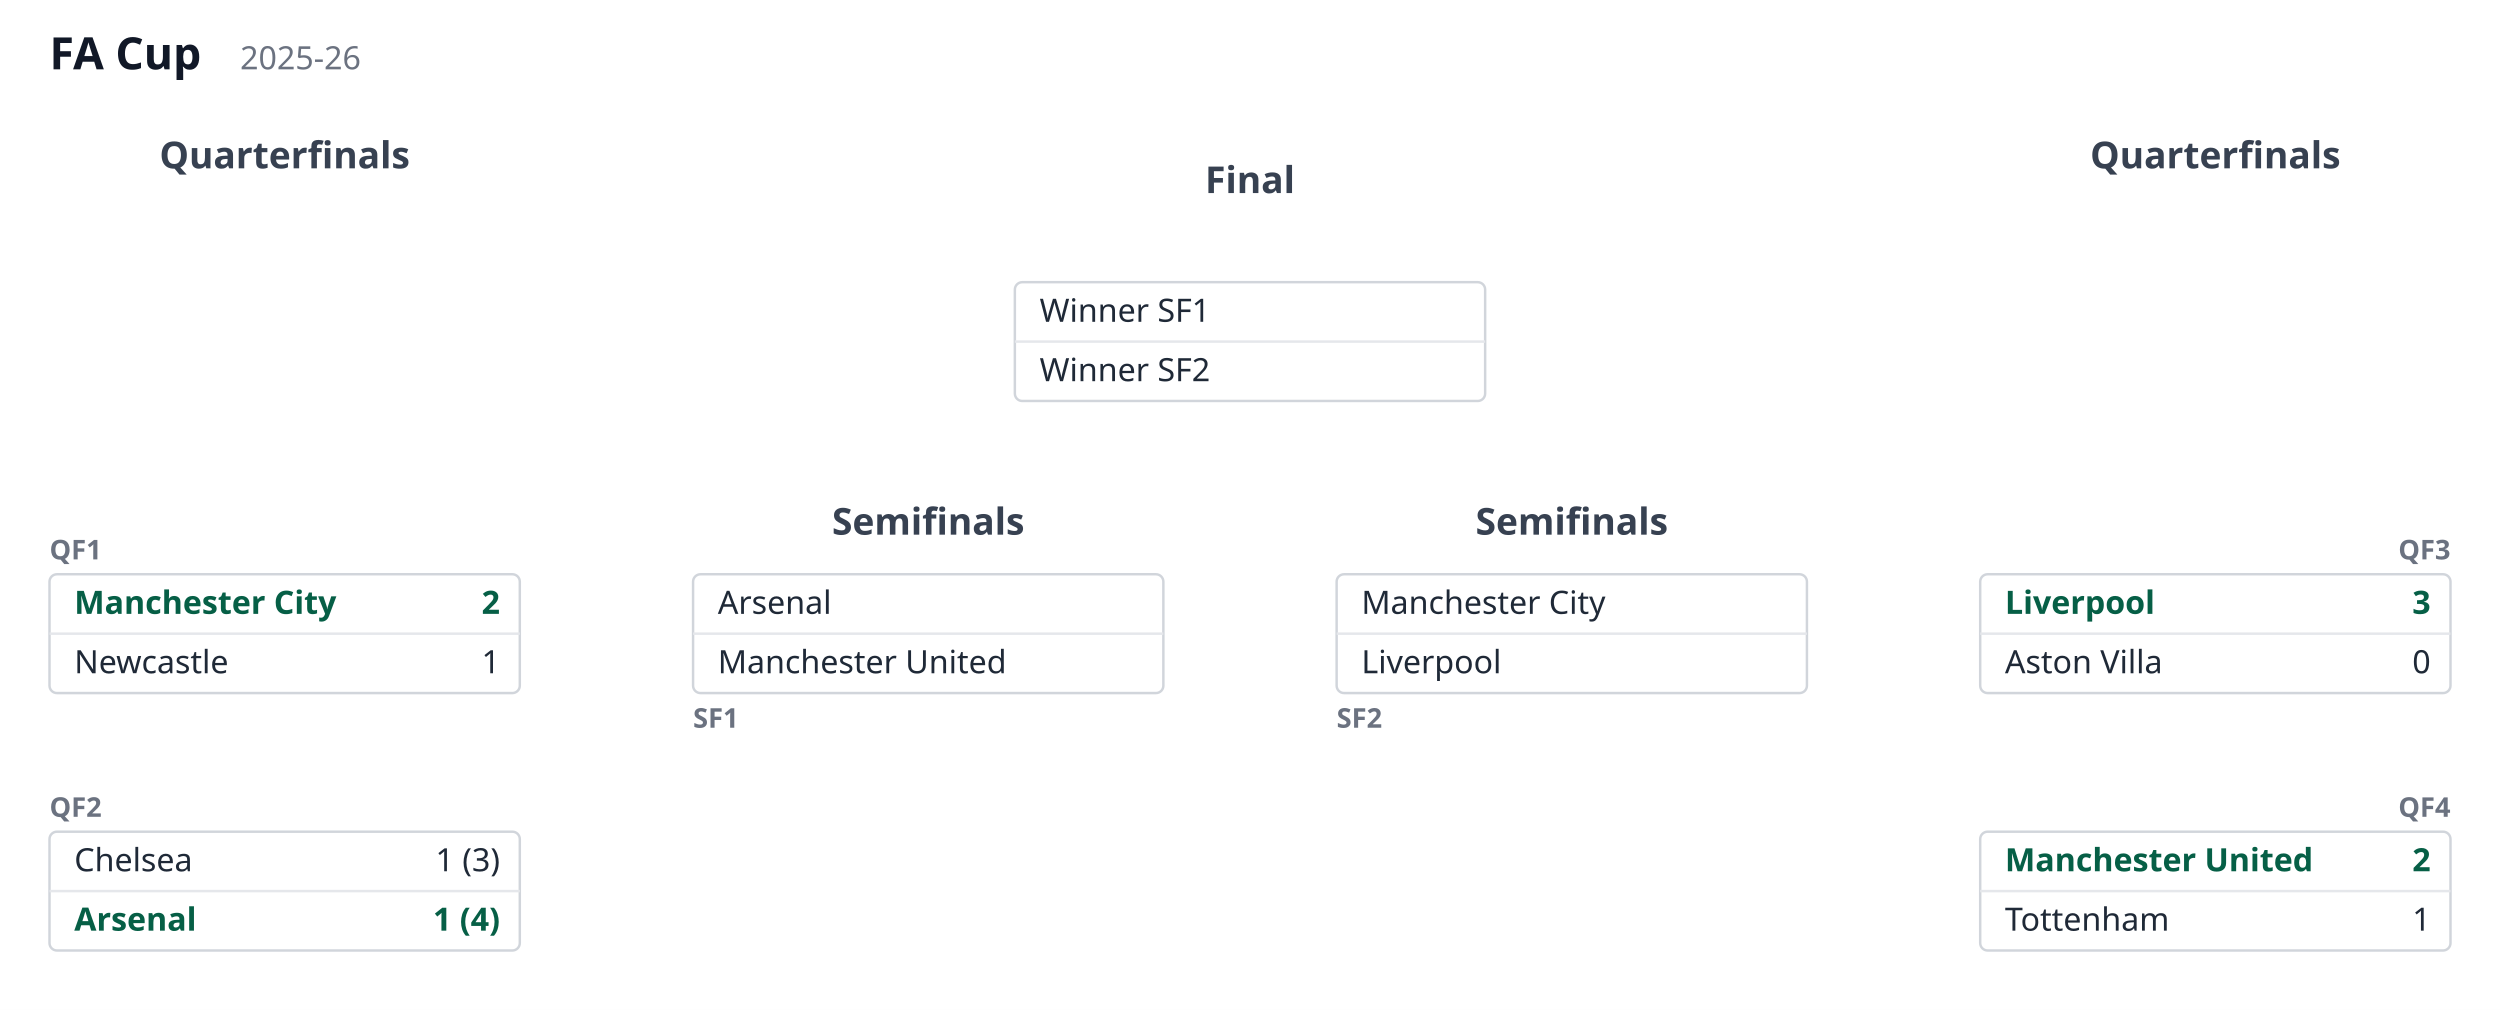
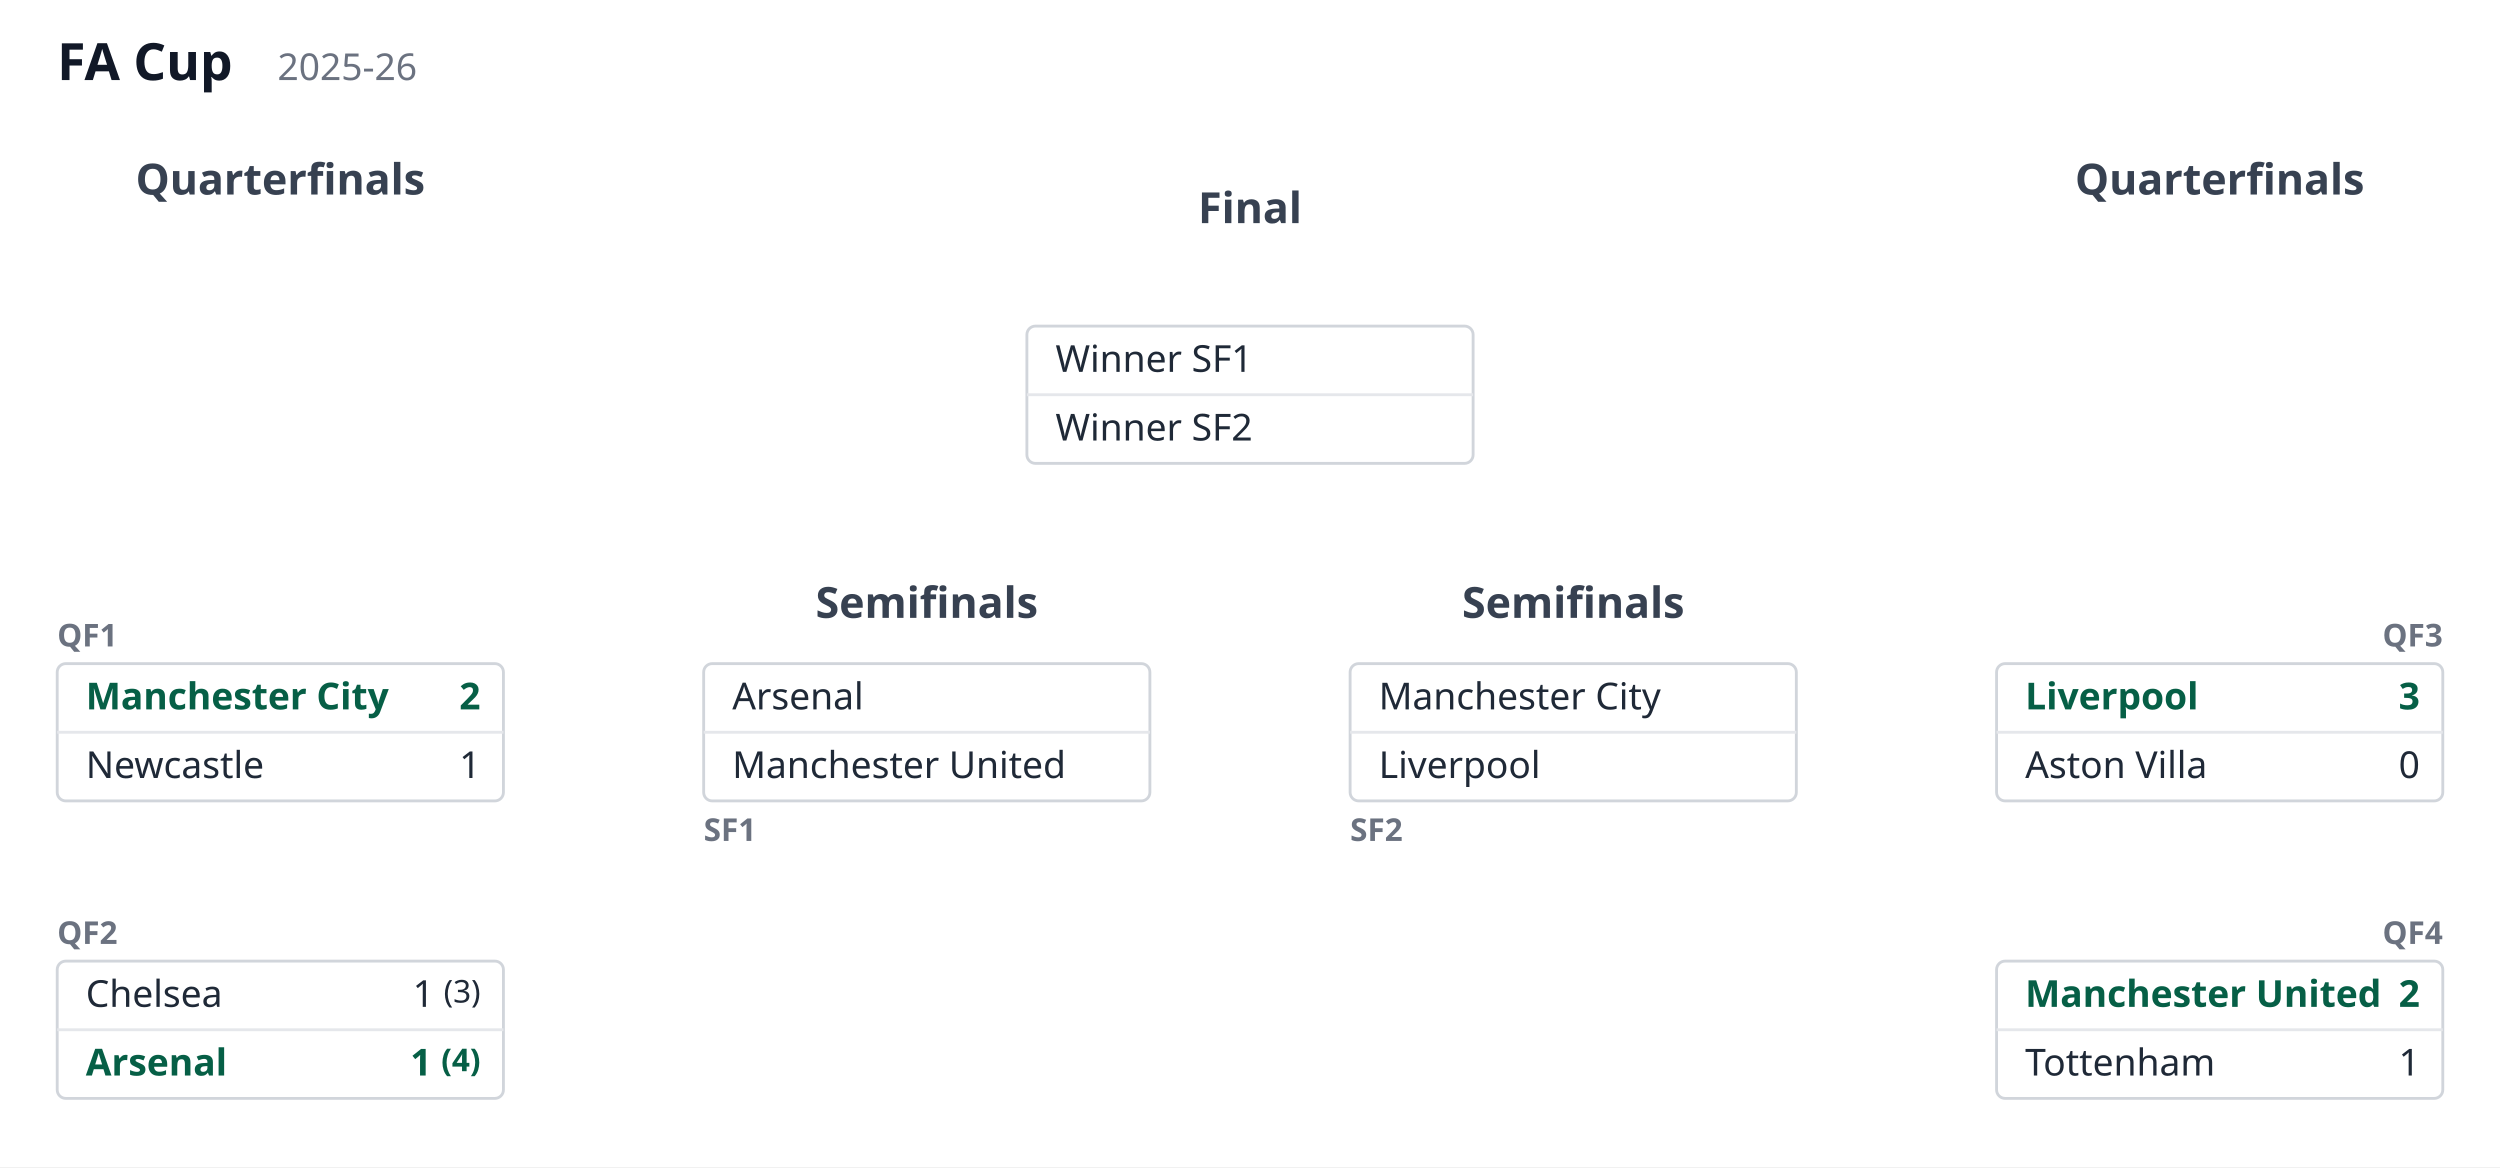
- <svg xmlns="http://www.w3.org/2000/svg" viewBox="0 0 1010 408" width="1010" height="408" font-family="sans-serif">
+ <svg xmlns="http://www.w3.org/2000/svg" viewBox="0 0 874 408" width="874" height="408" font-family="sans-serif">
  <style>
  .pd-bg { fill: #ffffff; }
  .pd-title { font: 600 18px sans-serif; fill: #111827; }
  .pd-season { font: 400 13px sans-serif; fill: #6b7280; }
  .pd-header { font: 600 15px sans-serif; fill: #374151; text-anchor: middle; }
  .pd-meta { font: 400 11px sans-serif; fill: #6b7280; }
  .pd-meta-id { font-weight: 700; }
  .pd-box { fill: #ffffff; stroke: #d1d5db; stroke-width: 1; }
  .pd-divider { stroke: #e5e7eb; stroke-width: 1; }
  .pd-team { font: 400 13px sans-serif; fill: #1f2937; }
  .pd-score { font: 400 13px sans-serif; fill: #1f2937; text-anchor: end; }
+   .pd-pens { font-size: 11px; }
  .pd-win .pd-team, .pd-win .pd-score { font-weight: 700; fill: #065f46; }
  .pd-crest-frame { fill: none; stroke: #d1d5db; stroke-width: 1; }
  .pd-link { fill: none; stroke: #cbd5e1; stroke-width: 1.5; }
  @media (prefers-color-scheme: dark) {
    .pd-bg { fill: #0f172a; }
    .pd-title { fill: #f8fafc; }
    .pd-season { fill: #94a3b8; }
    .pd-header { fill: #cbd5e1; }
    .pd-meta { fill: #94a3b8; }
    .pd-box { fill: #1e293b; stroke: #334155; }
    .pd-divider { stroke: #334155; }
    .pd-team { fill: #e5e7eb; }
    .pd-score { fill: #e5e7eb; }
    .pd-win .pd-team, .pd-win .pd-score { fill: #34d399; }
    .pd-crest-frame { stroke: #334155; }
    .pd-link { stroke: #475569; }
  }</style>
-   <rect class="pd-bg" width="1010" height="408" />
+   <rect class="pd-bg" width="874" height="408" />
  <text class="pd-title" x="20" y="28">FA Cup</text>
  <text class="pd-season" x="97" y="28">2025-26</text>
-   <text class="pd-header" x="115" y="68">Quarterfinals</text>
-   <text class="pd-header" x="895" y="68">Quarterfinals</text>
-   <text class="pd-header" x="375" y="216">Semifinals</text>
-   <text class="pd-header" x="635" y="216">Semifinals</text>
-   <text class="pd-header" x="505" y="78">Final</text>
+   <text class="pd-header" x="98" y="68">Quarterfinals</text>
+   <text class="pd-header" x="776" y="68">Quarterfinals</text>
+   <text class="pd-header" x="324" y="216">Semifinals</text>
+   <text class="pd-header" x="550" y="216">Semifinals</text>
+   <text class="pd-header" x="437" y="78">Final</text>
  <text class="pd-meta" x="20" y="226">
    <tspan class="pd-meta-id">QF1</tspan>
  </text>
-   <rect class="pd-box" x="20" y="232" width="190" height="48" rx="3" />
-   <line class="pd-divider" x1="20" y1="256" x2="210" y2="256" />
+   <rect class="pd-box" x="20" y="232" width="156" height="48" rx="3" />
+   <line class="pd-divider" x1="20" y1="256" x2="176" y2="256" />
  <g class="pd-win">
    <text class="pd-team" x="30" y="248">Manchester City</text>
-     <text class="pd-score" x="202" y="248">2</text>
+     <text class="pd-score" x="168" y="248">2</text>
  </g>
  <g class="">
    <text class="pd-team" x="30" y="272">Newcastle</text>
-     <text class="pd-score" x="202" y="272">1</text>
+     <text class="pd-score" x="168" y="272">1</text>
  </g>
  <text class="pd-meta" x="20" y="330">
    <tspan class="pd-meta-id">QF2</tspan>
  </text>
-   <rect class="pd-box" x="20" y="336" width="190" height="48" rx="3" />
-   <line class="pd-divider" x1="20" y1="360" x2="210" y2="360" />
+   <rect class="pd-box" x="20" y="336" width="156" height="48" rx="3" />
+   <line class="pd-divider" x1="20" y1="360" x2="176" y2="360" />
  <g class="">
    <text class="pd-team" x="30" y="352">Chelsea</text>
-     <text class="pd-score" x="202" y="352">1 (3)</text>
+     <text class="pd-score" x="168" y="352">1 <tspan class="pd-pens" dy="-1.5">(3)</tspan>
+     </text>
  </g>
  <g class="pd-win">
    <text class="pd-team" x="30" y="376">Arsenal</text>
-     <text class="pd-score" x="202" y="376">1 (4)</text>
+     <text class="pd-score" x="168" y="376">1 <tspan class="pd-pens" dy="-1.5">(4)</tspan>
+     </text>
  </g>
-   <text class="pd-meta" x="990" y="226" text-anchor="end">
+   <text class="pd-meta" x="854" y="226" text-anchor="end">
    <tspan class="pd-meta-id">QF3</tspan>
  </text>
-   <rect class="pd-box" x="800" y="232" width="190" height="48" rx="3" />
-   <line class="pd-divider" x1="800" y1="256" x2="990" y2="256" />
+   <rect class="pd-box" x="698" y="232" width="156" height="48" rx="3" />
+   <line class="pd-divider" x1="698" y1="256" x2="854" y2="256" />
  <g class="pd-win">
-     <text class="pd-team" x="810" y="248">Liverpool</text>
-     <text class="pd-score" x="982" y="248">3</text>
+     <text class="pd-team" x="708" y="248">Liverpool</text>
+     <text class="pd-score" x="846" y="248">3</text>
  </g>
  <g class="">
-     <text class="pd-team" x="810" y="272">Aston Villa</text>
-     <text class="pd-score" x="982" y="272">0</text>
+     <text class="pd-team" x="708" y="272">Aston Villa</text>
+     <text class="pd-score" x="846" y="272">0</text>
  </g>
-   <text class="pd-meta" x="990" y="330" text-anchor="end">
+   <text class="pd-meta" x="854" y="330" text-anchor="end">
    <tspan class="pd-meta-id">QF4</tspan>
  </text>
-   <rect class="pd-box" x="800" y="336" width="190" height="48" rx="3" />
-   <line class="pd-divider" x1="800" y1="360" x2="990" y2="360" />
+   <rect class="pd-box" x="698" y="336" width="156" height="48" rx="3" />
+   <line class="pd-divider" x1="698" y1="360" x2="854" y2="360" />
  <g class="pd-win">
-     <text class="pd-team" x="810" y="352">Manchester United</text>
-     <text class="pd-score" x="982" y="352">2</text>
+     <text class="pd-team" x="708" y="352">Manchester United</text>
+     <text class="pd-score" x="846" y="352">2</text>
  </g>
  <g class="">
-     <text class="pd-team" x="810" y="376">Tottenham</text>
-     <text class="pd-score" x="982" y="376">1</text>
+     <text class="pd-team" x="708" y="376">Tottenham</text>
+     <text class="pd-score" x="846" y="376">1</text>
  </g>
-   <text class="pd-meta" x="280" y="294">
-     <tspan x="280">
+   <text class="pd-meta" x="246" y="294">
+     <tspan x="246">
      <tspan class="pd-meta-id">SF1</tspan>
    </tspan>
  </text>
-   <rect class="pd-box" x="280" y="232" width="190" height="48" rx="3" />
-   <line class="pd-divider" x1="280" y1="256" x2="470" y2="256" />
+   <rect class="pd-box" x="246" y="232" width="156" height="48" rx="3" />
+   <line class="pd-divider" x1="246" y1="256" x2="402" y2="256" />
  <g class="">
-     <text class="pd-team" x="290" y="248">Arsenal</text>
+     <text class="pd-team" x="256" y="248">Arsenal</text>
  </g>
  <g class="">
-     <text class="pd-team" x="290" y="272">Manchester United</text>
+     <text class="pd-team" x="256" y="272">Manchester United</text>
  </g>
-   <text class="pd-meta" x="540" y="294">
-     <tspan x="540">
+   <text class="pd-meta" x="472" y="294">
+     <tspan x="472">
      <tspan class="pd-meta-id">SF2</tspan>
    </tspan>
  </text>
-   <rect class="pd-box" x="540" y="232" width="190" height="48" rx="3" />
-   <line class="pd-divider" x1="540" y1="256" x2="730" y2="256" />
+   <rect class="pd-box" x="472" y="232" width="156" height="48" rx="3" />
+   <line class="pd-divider" x1="472" y1="256" x2="628" y2="256" />
  <g class="">
-     <text class="pd-team" x="550" y="248">Manchester City</text>
+     <text class="pd-team" x="482" y="248">Manchester City</text>
  </g>
  <g class="">
-     <text class="pd-team" x="550" y="272">Liverpool</text>
+     <text class="pd-team" x="482" y="272">Liverpool</text>
  </g>
-   <rect class="pd-box" x="410" y="114" width="190" height="48" rx="3" />
-   <line class="pd-divider" x1="410" y1="138" x2="600" y2="138" />
+   <rect class="pd-box" x="359" y="114" width="156" height="48" rx="3" />
+   <line class="pd-divider" x1="359" y1="138" x2="515" y2="138" />
  <g class="">
-     <text class="pd-team" x="420" y="130">Winner SF1</text>
+     <text class="pd-team" x="369" y="130">Winner SF1</text>
  </g>
  <g class="">
-     <text class="pd-team" x="420" y="154">Winner SF2</text>
+     <text class="pd-team" x="369" y="154">Winner SF2</text>
  </g>
</svg>
